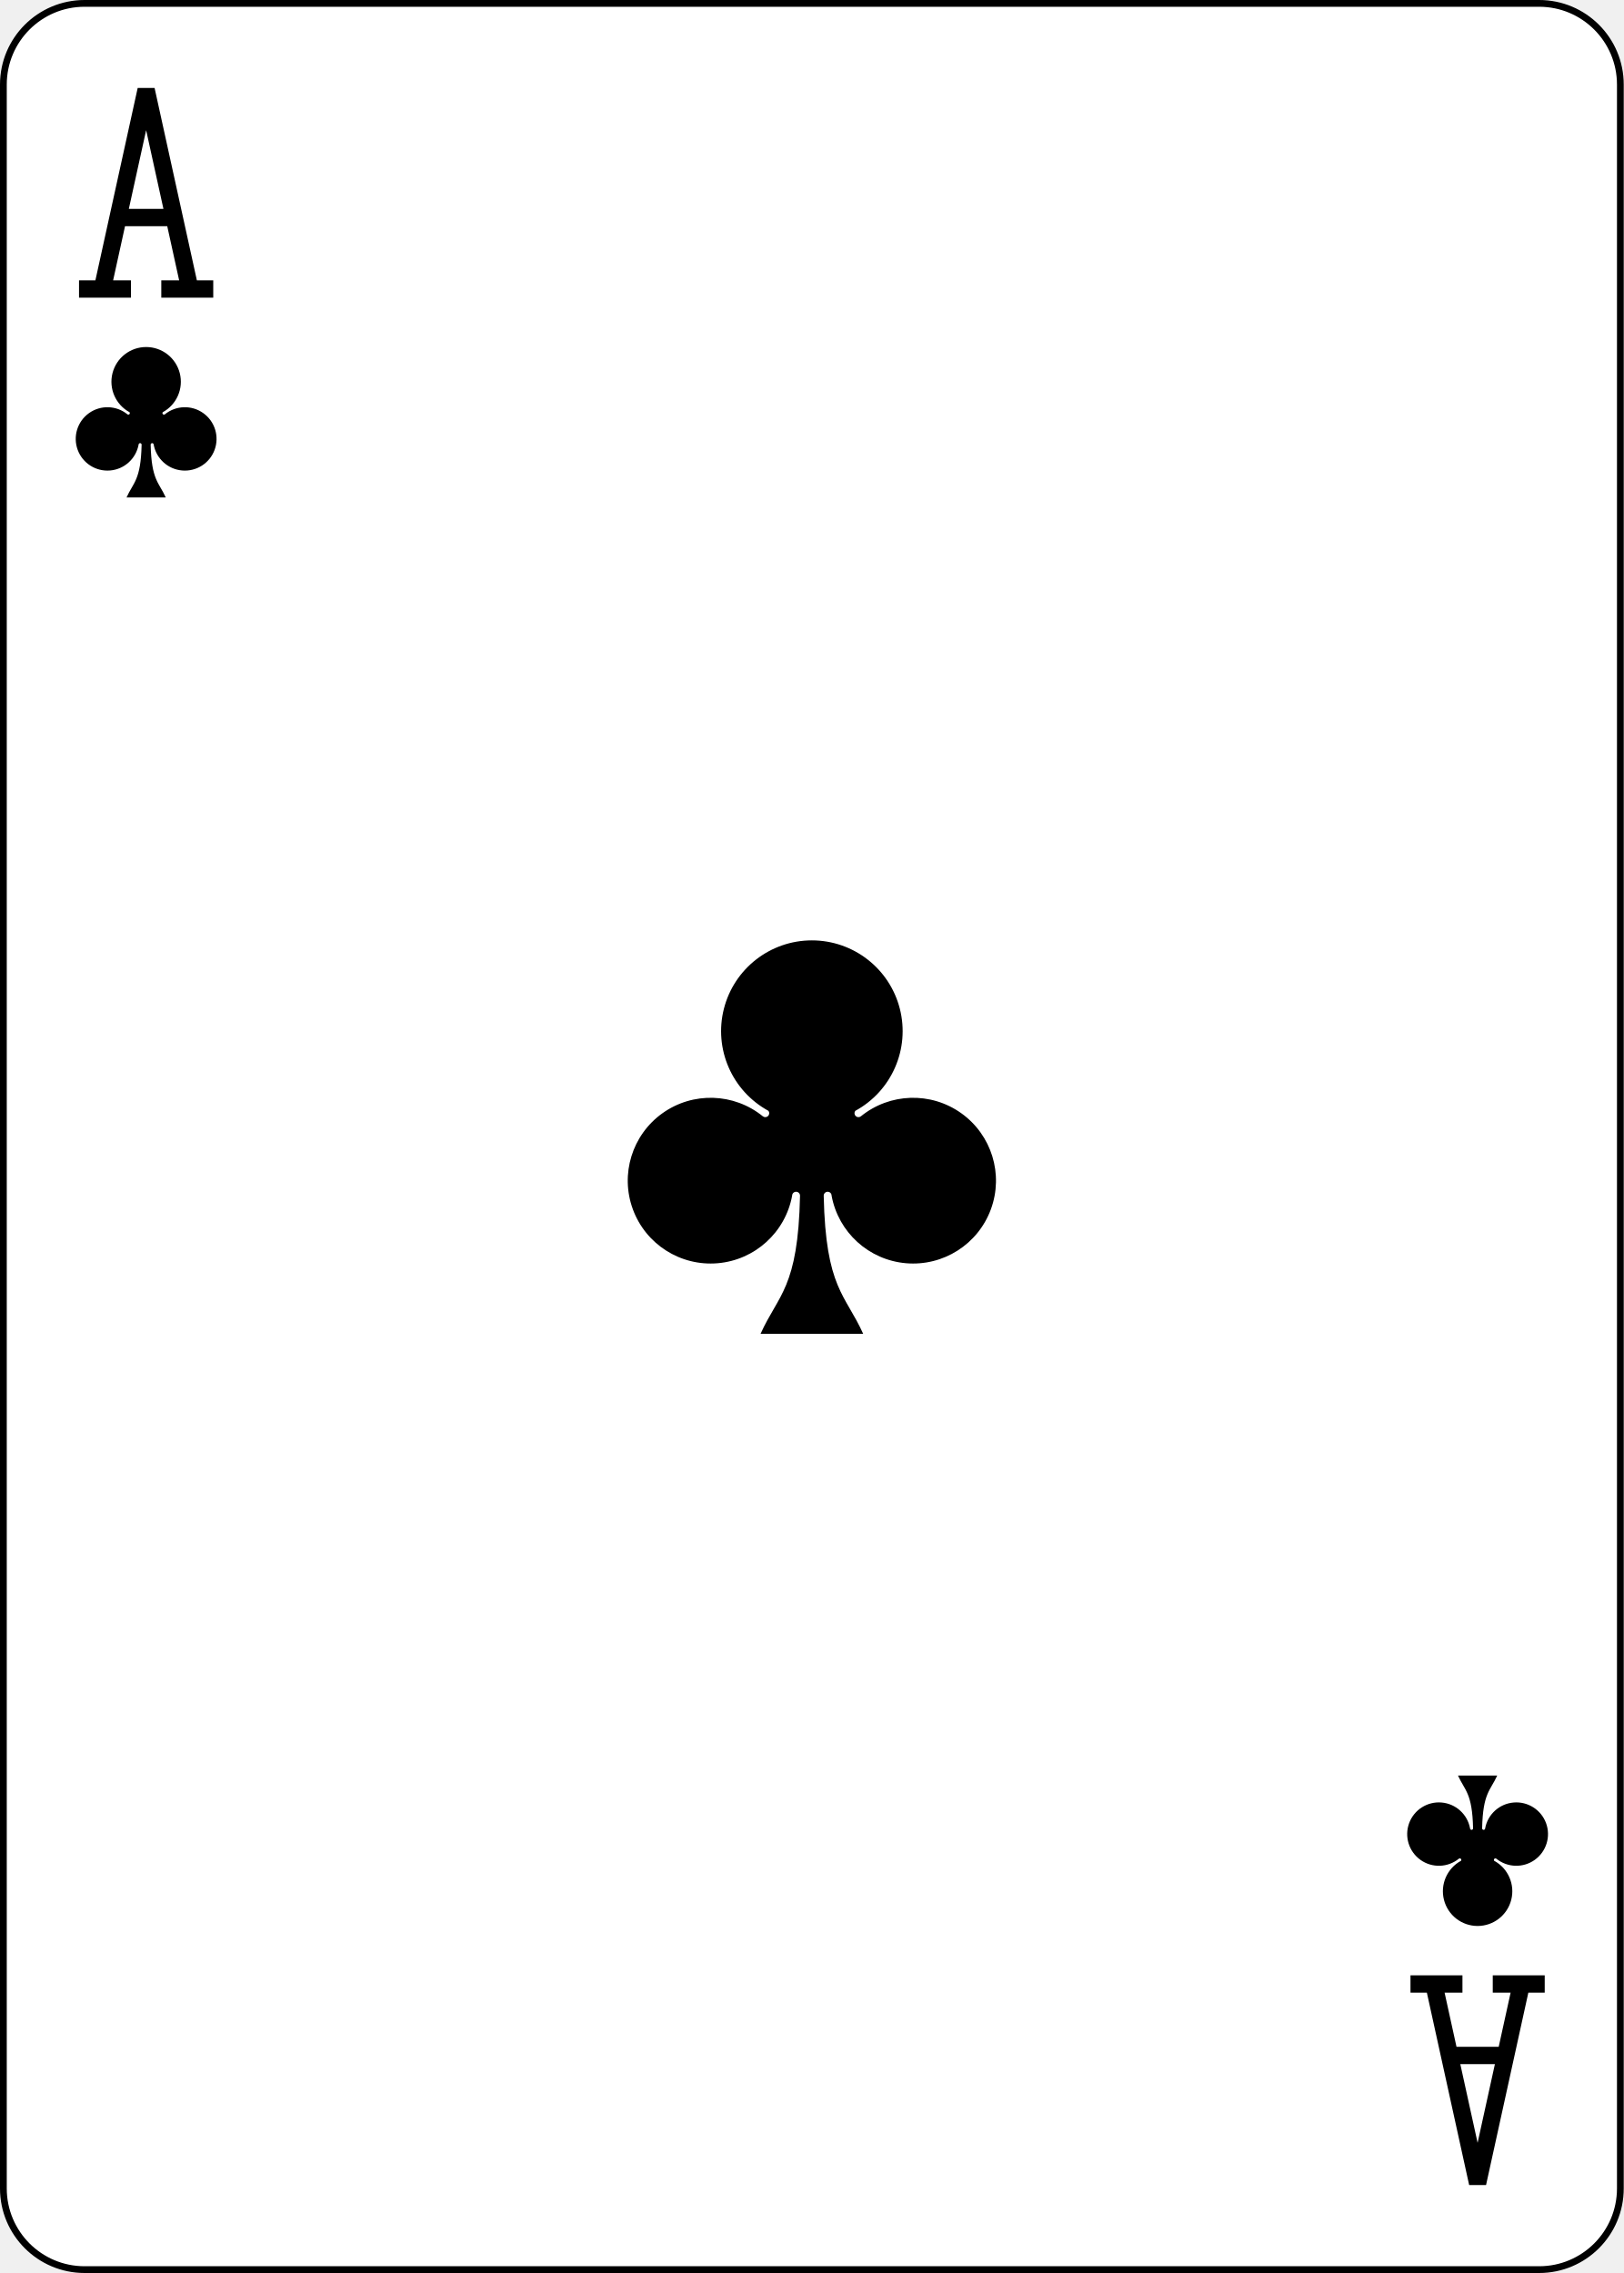
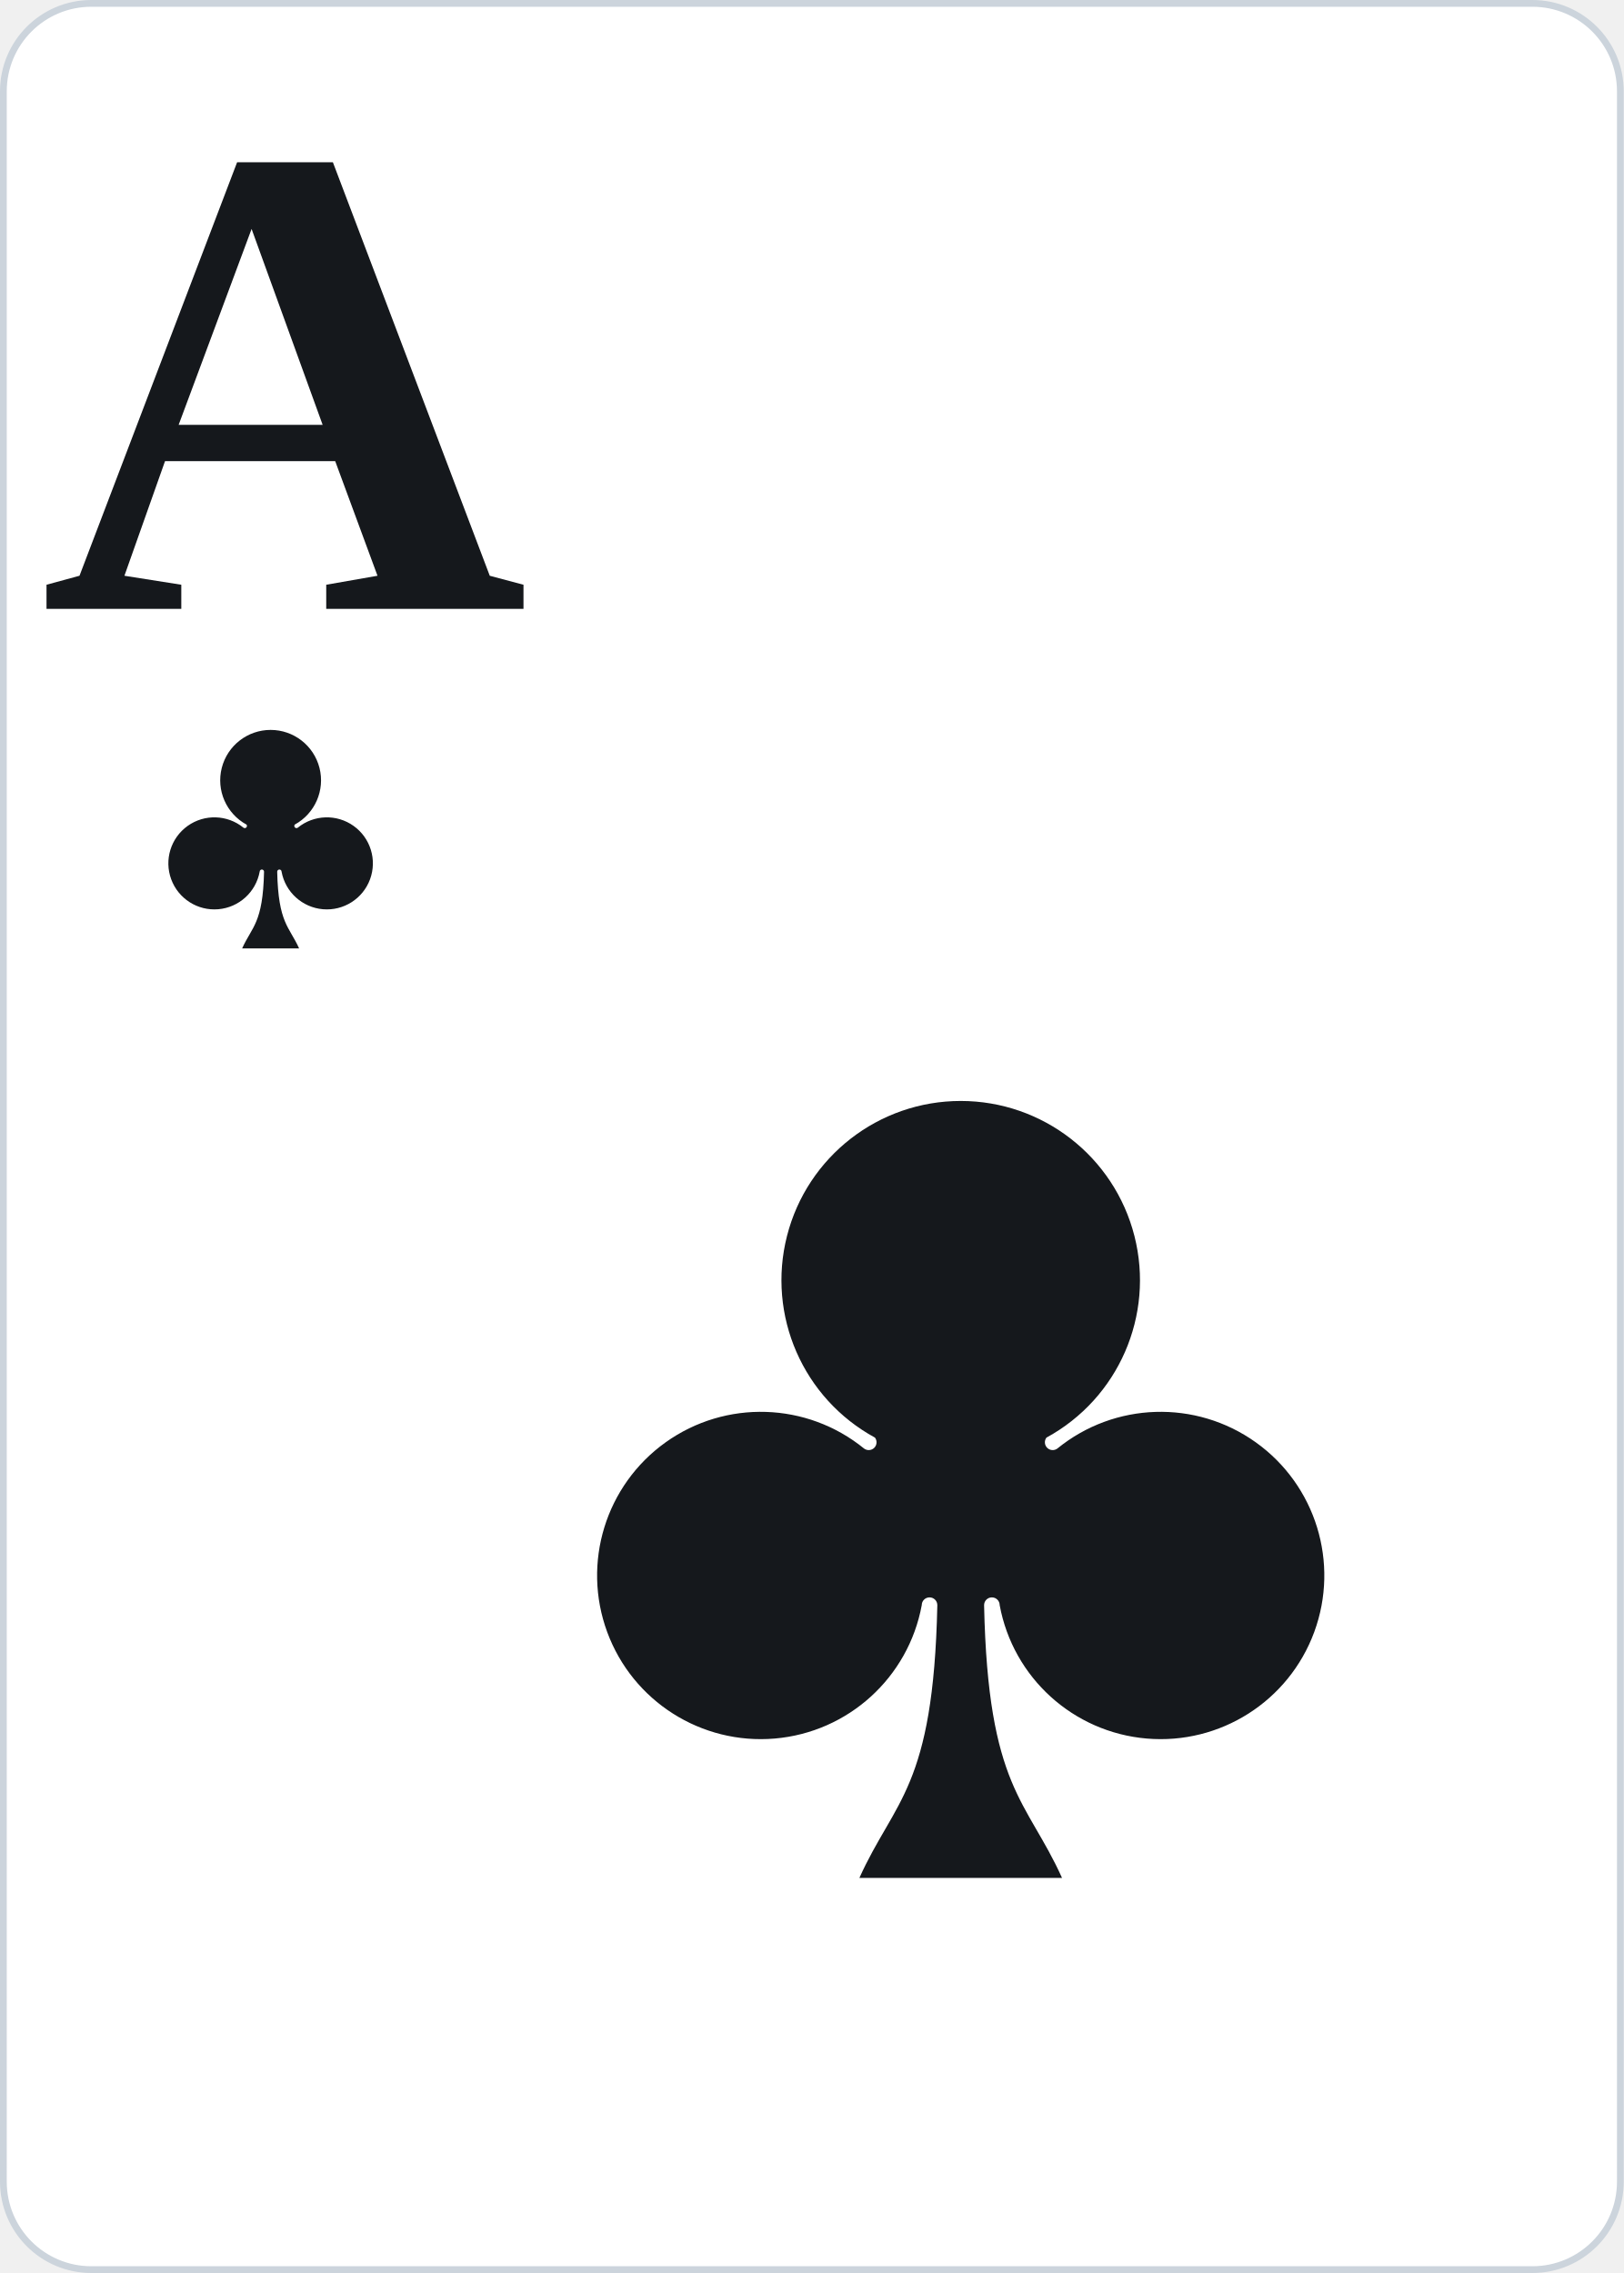
- <svg xmlns="http://www.w3.org/2000/svg" xmlns:xlink="http://www.w3.org/1999/xlink" class="card" face="AC" height="3.5in" preserveAspectRatio="none" viewBox="-120 -168 240 336" width="2.5in">
+ <svg xmlns="http://www.w3.org/2000/svg" xmlns:xlink="http://www.w3.org/1999/xlink" class="card" face="AC" width="2.5in" height="3.5in" viewBox="-120 -168 240 336">
  <defs>
-     <symbol id="VCA" viewBox="-500 -500 1000 1000" preserveAspectRatio="xMinYMid">
-       <path d="M-270 460L-110 460M-200 450L0 -460L200 450M110 460L270 460M-120 130L120 130" stroke="black" stroke-width="80" stroke-linecap="square" stroke-miterlimit="1.5" fill="none" />
+     <symbol id="pC" viewBox="-600 -600 1200 1200">
+       <path d="M30 150C35 385 85 400 130 500L-130 500C-85 400 -35 385 -30 150A10 10 0 0 0 -50 150A210 210 0 1 1 -124 -51A10 10 0 0 0 -110 -65A230 230 0 1 1 110 -65A10 10 0 0 0 124 -51A210 210 0 1 1 50 150A10 10 0 0 0 30 150Z" fill="#15181c" />
    </symbol>
-     <symbol id="SCA" viewBox="-600 -600 1200 1200" preserveAspectRatio="xMinYMid">
-       <path d="M30 150C35 385 85 400 130 500L-130 500C-85 400 -35 385 -30 150A10 10 0 0 0 -50 150A210 210 0 1 1 -124 -51A10 10 0 0 0 -110 -65A230 230 0 1 1 110 -65A10 10 0 0 0 124 -51A210 210 0 1 1 50 150A10 10 0 0 0 30 150Z" fill="black" />
-     </symbol>
+     <g id="iCA">
+       <text x="-78" y="-78" font-family="Georgia,'Times New Roman',Times,serif" font-size="100" font-weight="700" text-anchor="middle" textLength="72" lengthAdjust="spacingAndGlyphs" fill="#15181c">A</text>
+       <use xlink:href="#pC" x="-99.44" y="-63.44" width="38.88" height="38.88" />
+     </g>
  </defs>
-   <rect width="239" height="335" x="-119.5" y="-167.5" rx="12" ry="12" fill="white" stroke="black" />
-   <use xlink:href="#SCA" height="70" width="70" x="-35" y="-35" />
-   <use xlink:href="#VCA" height="32" width="32" x="-114.4" y="-156" />
-   <use xlink:href="#SCA" height="26.769" width="26.769" x="-111.784" y="-119" />
-   <g transform="rotate(180)">
-     <use xlink:href="#VCA" height="32" width="32" x="-114.4" y="-156" />
-     <use xlink:href="#SCA" height="26.769" width="26.769" x="-111.784" y="-119" />
-   </g>
+   <rect x="-119.5" y="-167.5" width="239" height="335" rx="13" ry="13" fill="#ffffff" stroke="#ccd4dc" />
+   <use xlink:href="#iCA" />
+   <use xlink:href="#pC" x="-47.12" y="-17.12" width="138.24" height="138.24" />
</svg>
